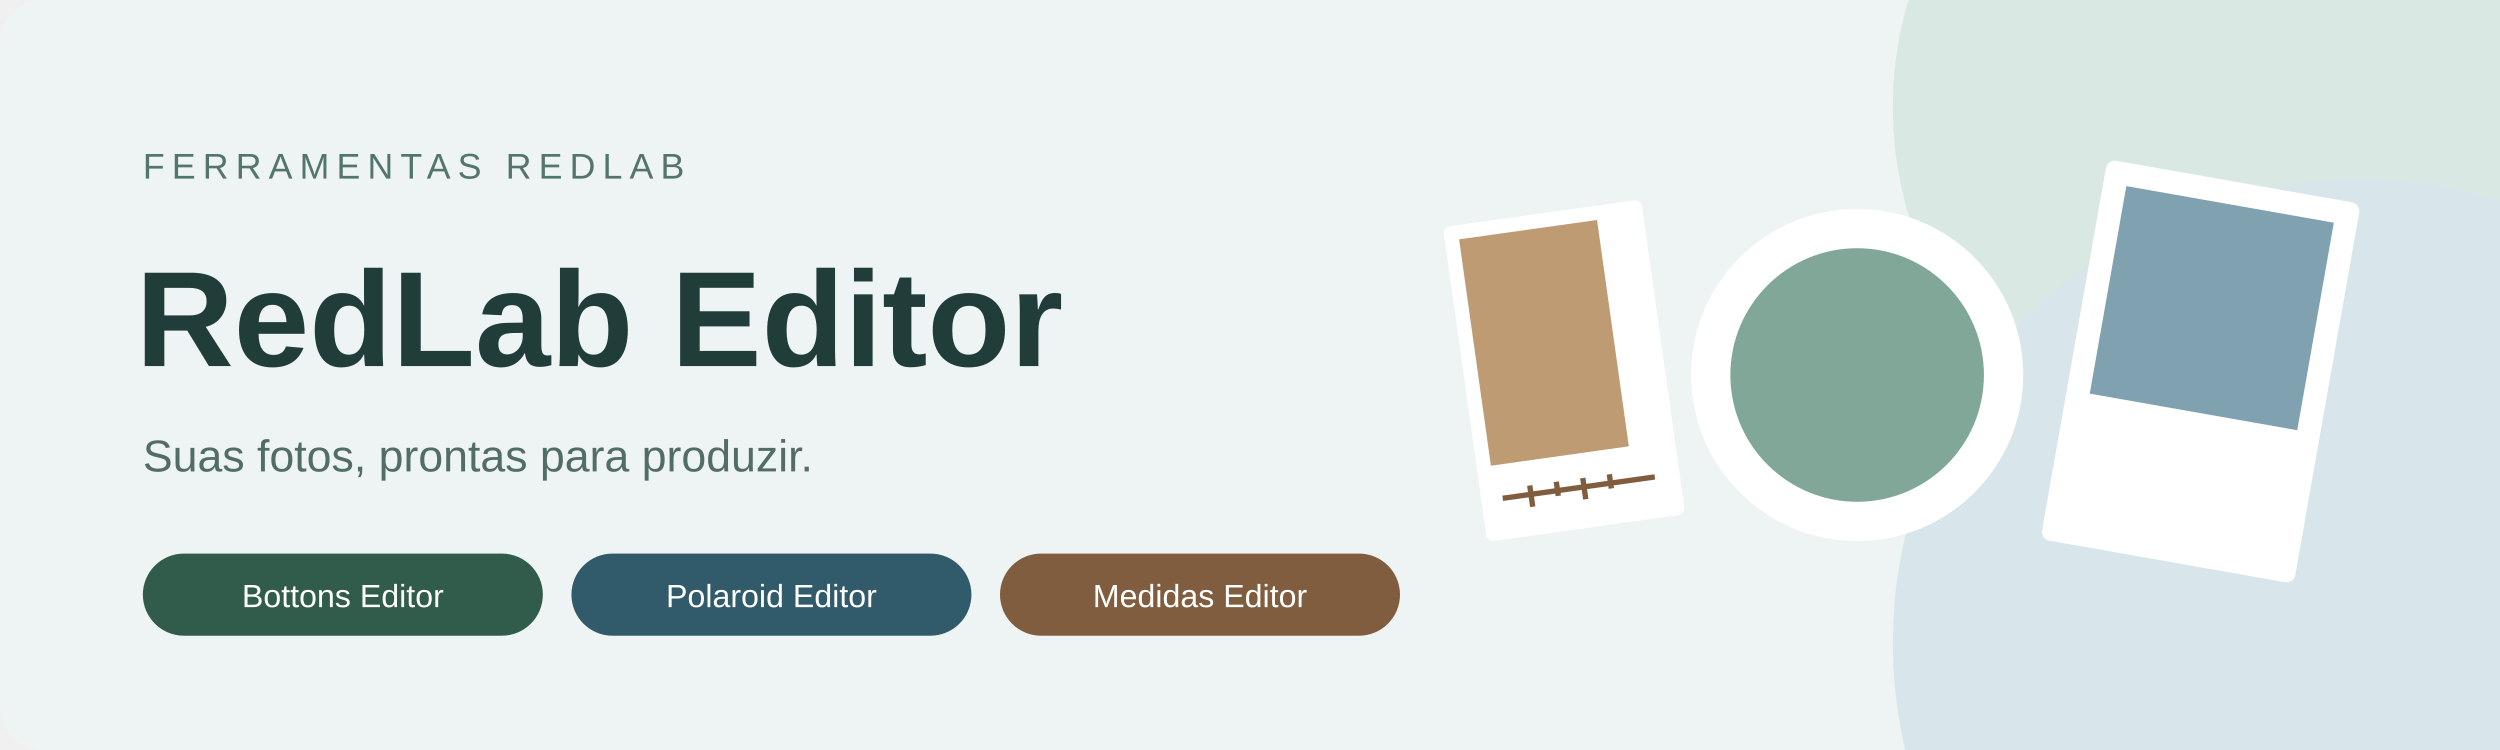
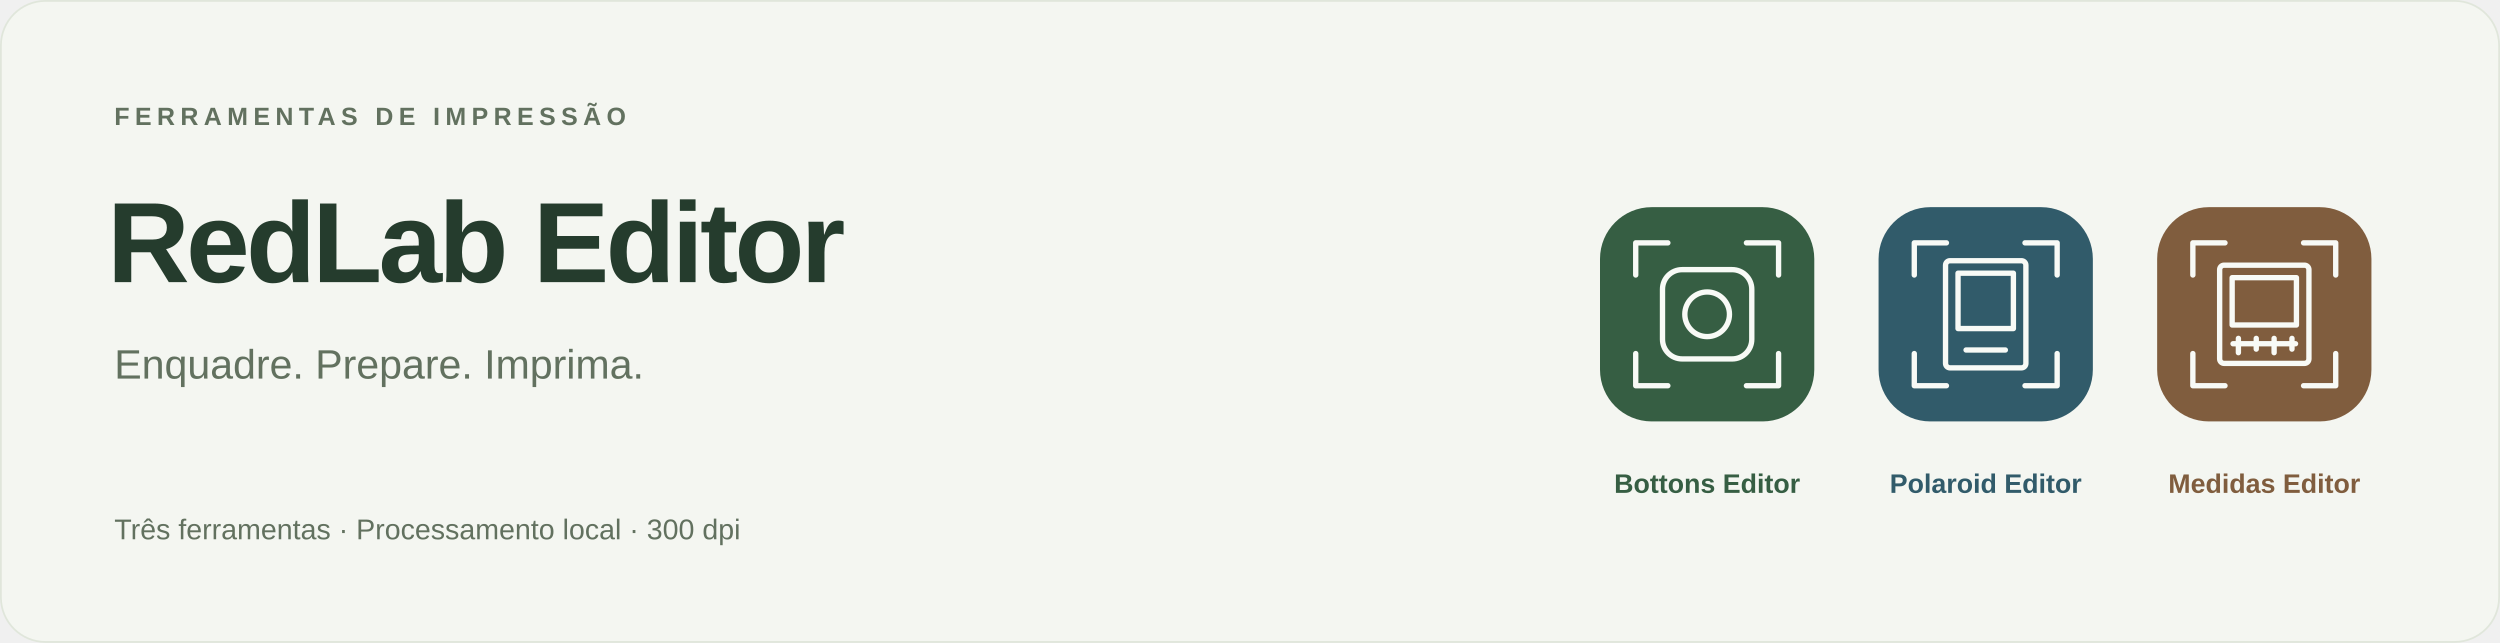
- <svg xmlns="http://www.w3.org/2000/svg" width="1400" height="420" viewBox="0 0 1400 420">
-   <rect width="1400" height="420" rx="24" fill="#eef4f3" />
-   <circle cx="1270" cy="60" r="210" fill="#dae8e3" />
-   <circle cx="1320" cy="360" r="260" fill="#d8e6eb" />
-   <text x="80" y="100" font-family="Segoe UI,Arial,sans-serif" font-size="20" letter-spacing="4" fill="#53756d">FERRAMENTAS REDLAB</text>
-   <text x="76" y="205" font-family="Segoe UI,Arial,sans-serif" font-size="76" font-weight="700" fill="#203d39">RedLab Editor</text>
-   <text x="80" y="264" font-family="Segoe UI,Arial,sans-serif" font-size="25" fill="#526c68">Suas fotos, prontas para produzir.</text>
-   <rect x="80" y="310" width="224" height="46" rx="23" fill="#315c4c" />
-   <text x="192" y="340" text-anchor="middle" font-family="Segoe UI,Arial,sans-serif" font-size="18" fill="white">Bottons Editor</text>
-   <rect x="320" y="310" width="224" height="46" rx="23" fill="#315b6b" />
-   <text x="432" y="340" text-anchor="middle" font-family="Segoe UI,Arial,sans-serif" font-size="18" fill="white">Polaroid Editor</text>
-   <circle cx="1040" cy="210" r="93" fill="white" />
-   <circle cx="1040" cy="210" r="71" fill="#80a798" />
-   <g transform="translate(1160 100) rotate(10 72 110)">
-     <rect width="144" height="216" rx="5" fill="white" />
-     <rect x="13" y="13" width="118" height="118" fill="#80a2b0" />
+ <svg xmlns="http://www.w3.org/2000/svg" width="1400" height="360" viewBox="0 0 1400 360">
+   <rect x=".5" y=".5" width="1399" height="359" rx="25" fill="#f4f6f1" stroke="#e0e6db" />
+   <g font-family="Segoe UI,Arial,sans-serif">
+     <text x="64" y="70" font-size="14" font-weight="600" letter-spacing="3" fill="#62715f">FERRAMENTAS DE IMPRESSÃO</text>
+     <text x="60" y="158" font-size="64" font-weight="650" letter-spacing="-2" fill="#253c2d">RedLab Editor</text>
+     <text x="64" y="212" font-size="23" fill="#62715f">Enquadre. Prepare. Imprima.</text>
+     <text x="64" y="302" font-size="16" fill="#62715f">Três ferramentas · Processamento local · 300 dpi</text>
  </g>
-   <rect x="560" y="310" width="224" height="46" rx="23" fill="#805d3e" />
-   <text x="672" y="340" text-anchor="middle" font-family="Segoe UI,Arial,sans-serif" font-size="18" fill="white">Medidas Editor</text>
-   <g transform="translate(820 118) rotate(-8 60 90)">
-     <rect width="112" height="178" rx="4" fill="white" />
-     <rect width="78" height="128" x="8" y="8" fill="#bf9b73" />
-     <path d="M12 155h86m-70-5v12m15-12v8m15-8v12m15-12v8" stroke="#805d3e" stroke-width="3" />
+   <g transform="translate(892 112) scale(.5)">
+     <rect x="8" y="8" width="240" height="240" rx="58" fill="#365e43" />
+     <g fill="none" stroke="#f8faf6" stroke-width="6" stroke-linecap="round" stroke-linejoin="round">
+       <polyline points="48,84 48,48 84,48" />
+       <polyline points="172,48 208,48 208,84" />
+       <polyline points="208,172 208,208 172,208" />
+       <polyline points="84,208 48,208 48,172" />
+       <rect x="78" y="78" width="100" height="100" rx="22" />
+       <ellipse cx="128" cy="128" rx="25" ry="25" />
+     </g>
  </g>
+   <text x="956" y="276" text-anchor="middle" font-family="Segoe UI,Arial,sans-serif" font-size="15" font-weight="600" fill="#365e43">Bottons Editor</text>
+   <g transform="translate(1048 112) scale(.5)">
+     <rect x="8" y="8" width="240" height="240" rx="58" fill="#315b6a" />
+     <g fill="none" stroke="#f8faf6" stroke-width="6" stroke-linecap="round" stroke-linejoin="round">
+       <polyline points="48,84 48,48 84,48" />
+       <polyline points="172,48 208,48 208,84" />
+       <polyline points="208,172 208,208 172,208" />
+       <polyline points="84,208 48,208 48,172" />
+       <rect x="83" y="68" width="90" height="120" rx="5" />
+       <rect x="97" y="82" width="62" height="62" rx="0" />
+       <polyline points="106,168 150,168" />
+     </g>
+   </g>
+   <text x="1112" y="276" text-anchor="middle" font-family="Segoe UI,Arial,sans-serif" font-size="15" font-weight="600" fill="#315b6a">Polaroid Editor</text>
+   <g transform="translate(1204 112) scale(.5)">
+     <rect x="8" y="8" width="240" height="240" rx="58" fill="#805d3e" />
+     <g fill="none" stroke="#f8faf6" stroke-width="6" stroke-linecap="round" stroke-linejoin="round">
+       <polyline points="48,84 48,48 84,48" />
+       <polyline points="172,48 208,48 208,84" />
+       <polyline points="208,172 208,208 172,208" />
+       <polyline points="84,208 48,208 48,172" />
+       <rect x="78" y="73" width="100" height="110" rx="5" />
+       <rect x="92" y="87" width="72" height="53" rx="0" />
+       <polyline points="93,161 163,161" />
+       <polyline points="99,155 99,171" />
+       <polyline points="119,155 119,167" />
+       <polyline points="139,155 139,171" />
+       <polyline points="159,155 159,167" />
+     </g>
+   </g>
+   <text x="1268" y="276" text-anchor="middle" font-family="Segoe UI,Arial,sans-serif" font-size="15" font-weight="600" fill="#805d3e">Medidas Editor</text>
</svg>
